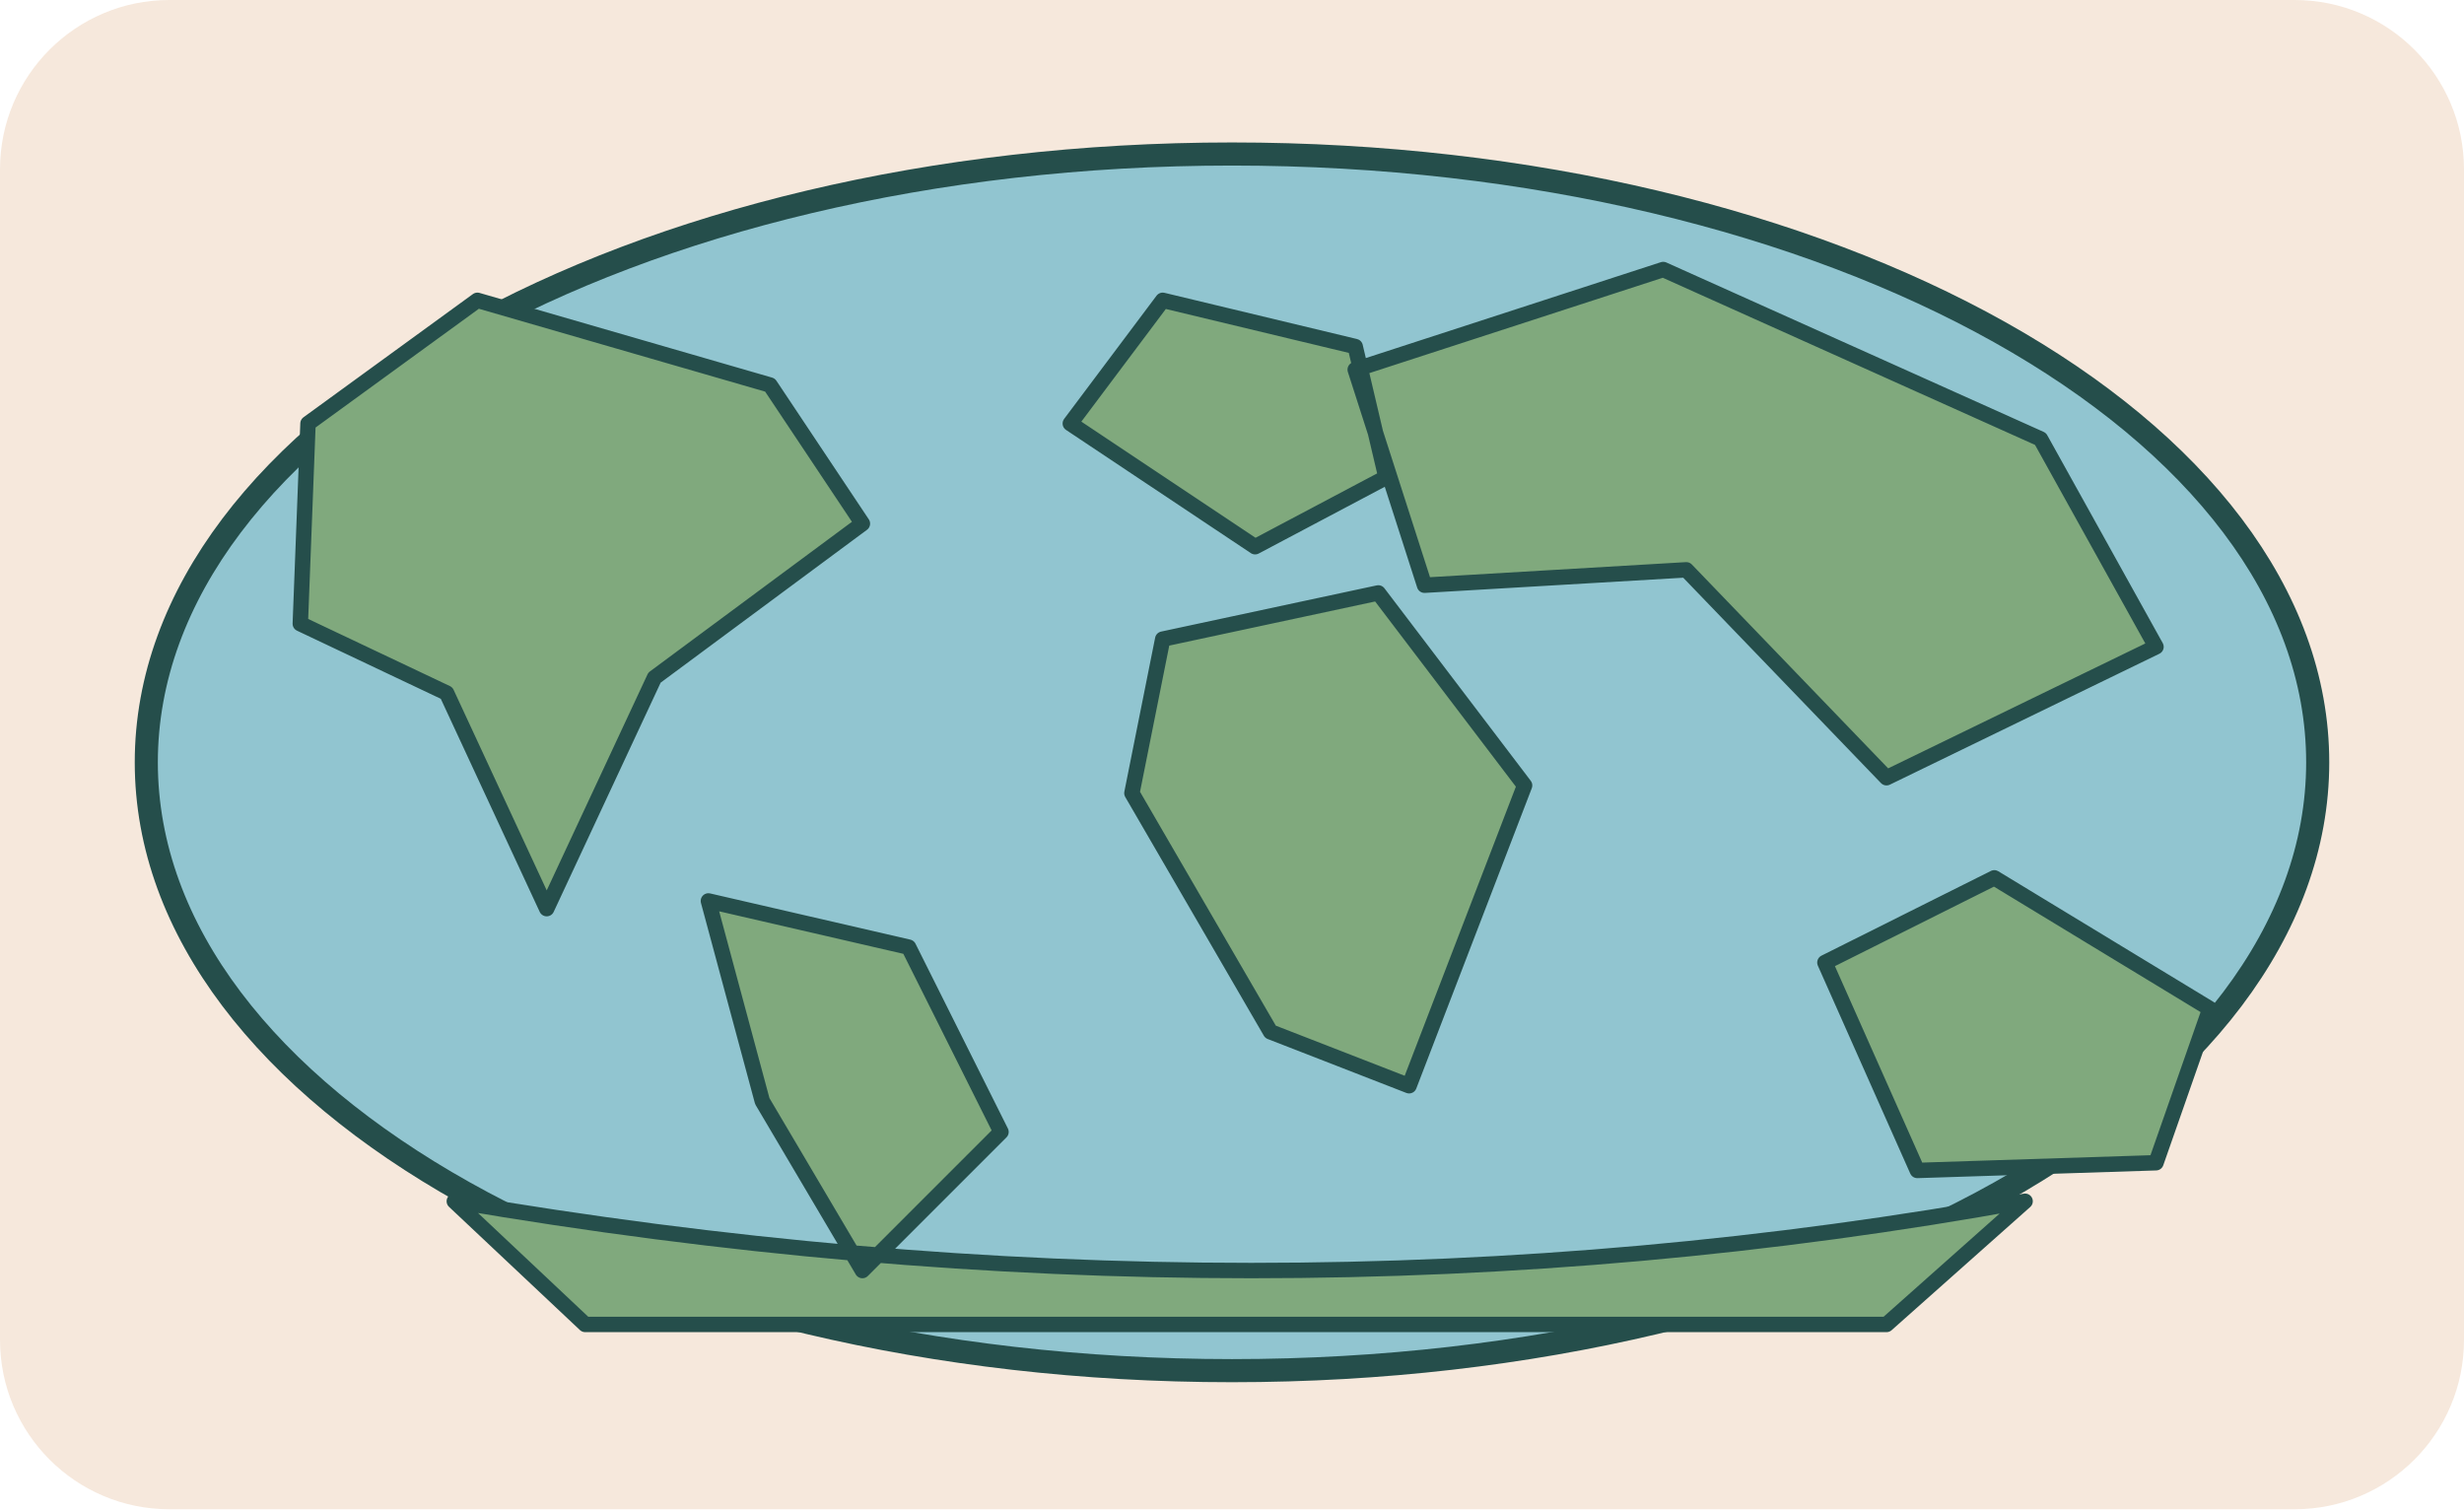
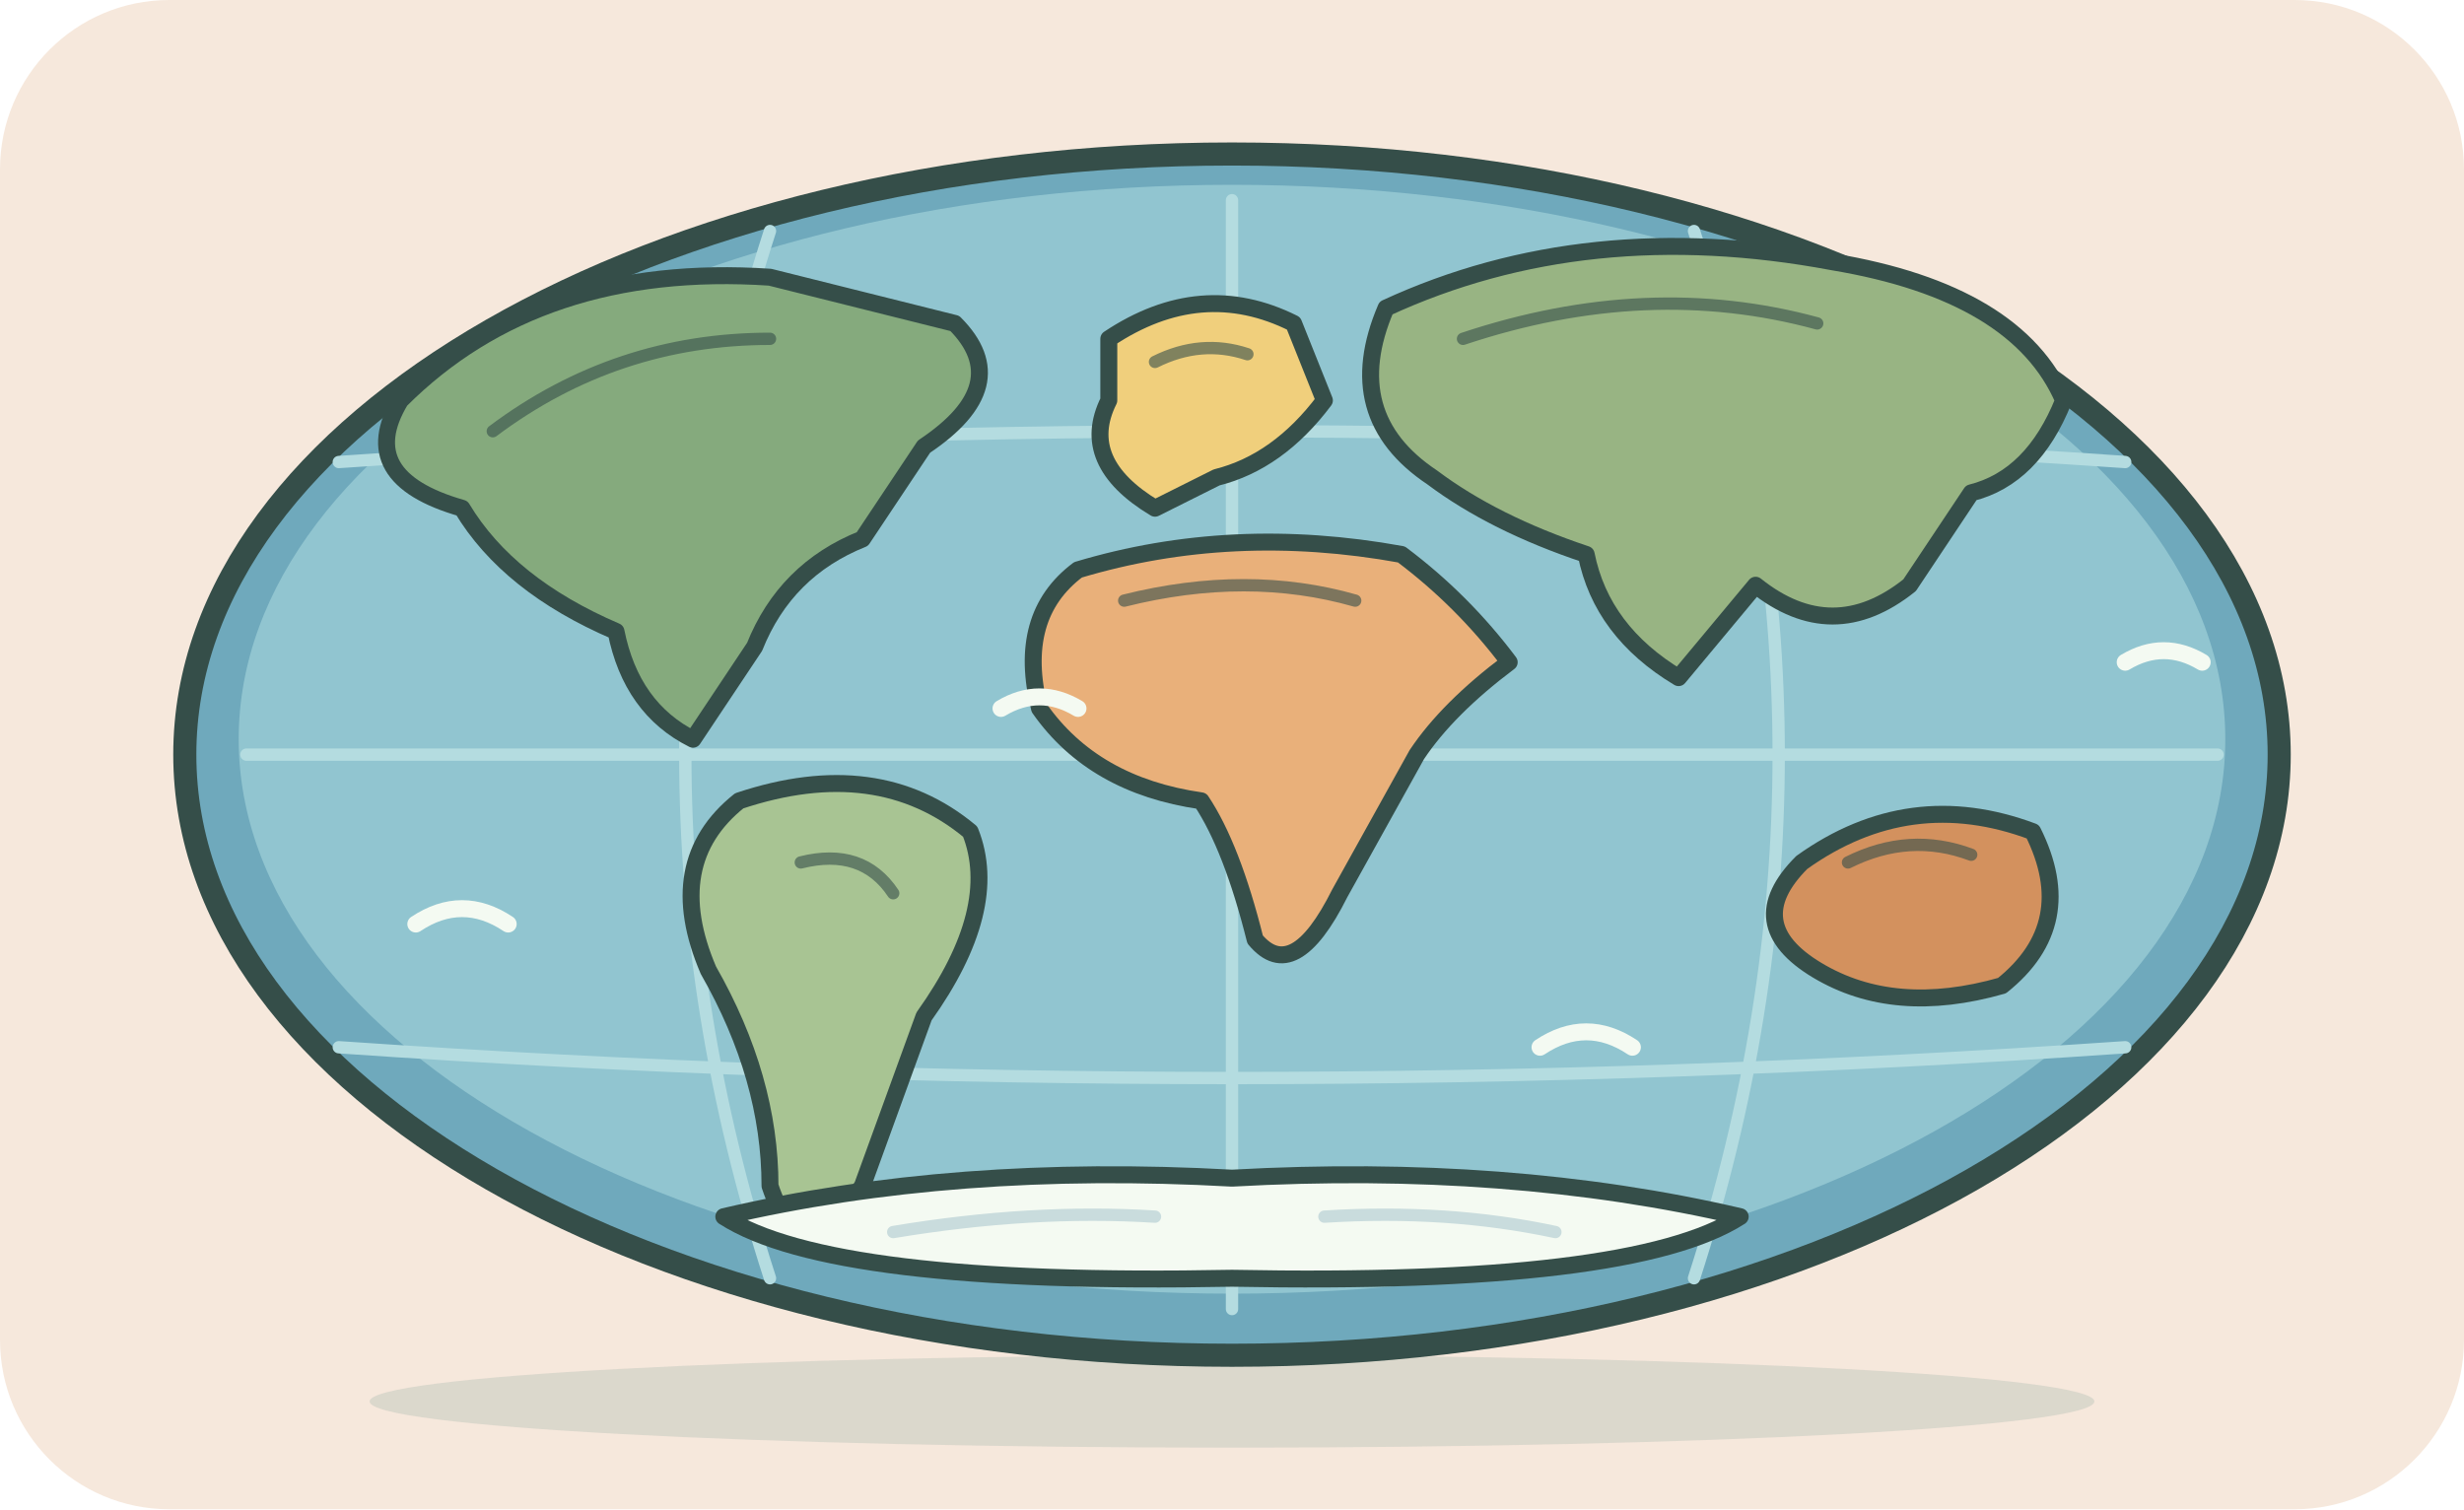
<svg xmlns="http://www.w3.org/2000/svg" viewBox="0 0 320 196" width="320" height="196" role="img" aria-labelledby="continents-art-title">
  <rect width="320" height="196" rx="22" fill="#F6E8DC" />
-   <g stroke="#254E4B" stroke-width="3" stroke-linecap="round" stroke-linejoin="round">
-     <ellipse cx="160" cy="99" rx="141" ry="79" fill="#91C5D0" />
-     <path d="m40 55 22-16 38 11 12 18-27 20-14 30-13-28-19-9Zm52 62 26 6 12 24-18 18-13-22Zm47-62 12-16 25 6 4 17-17 9Zm12 28 28-6 19 25-15 39-18-7-18-31Zm25-35 40-13 49 22 15 27-35 17-26-27-34 2Zm61 77 22-11 28 17-7 20-31 1ZM59 156q105 18 204 0l-18 16H76Z" fill="#80A97D" stroke-width="2" />
+   <ellipse cx="160" cy="182" rx="112" ry="6" fill="#4E7E78" opacity=".16" />
+   <g stroke="#354E49" stroke-linecap="round" stroke-linejoin="round">
+     <ellipse cx="160" cy="98" rx="136" ry="78" fill="#6FA9BC" stroke-width="3" />
+     <ellipse cx="160" cy="96" rx="129" ry="72" fill="#91C5D0" stroke="none" />
+     <g fill="none" stroke="#B4DCE0" stroke-width="1.6">
+       <path d="M32 98H288M44 60Q160 52 276 60M44 136Q160 144 276 136M160 26V170M100 30Q78 98 100 166M220 30Q242 98 220 166" />
+     </g>
+     <g stroke-width="2.2">
+       <path d="M52 52Q70 34 100 36L124 42Q132 50 120 58L112 70Q102 74 98 84L90 96Q82 92 80 82Q66 76 60 66Q46 62 52 52Z" fill="#85AA7D" />
+       <path d="M96 104Q114 98 126 108Q130 118 120 132L112 154Q104 166 100 154Q100 140 92 126Q86 112 96 104Z" fill="#A8C493" />
+       <path d="M144 44Q156 36 168 42L172 52Q166 60 158 62L150 66Q140 60 144 52Z" fill="#F0CF7C" />
+       <path d="M140 74Q160 68 182 72Q190 78 196 86Q188 92 184 98L174 116Q168 128 163 122Q160 110 156 104Q142 102 135 92Q132 80 140 74Z" fill="#E9B07A" />
+       <path d="M180 40Q206 28 238 34Q262 38 268 52Q264 62 256 64L248 76Q238 84 228 76L218 88Q208 82 206 72Q194 68 186 62Q174 54 180 40Z" fill="#98B483" />
+       <path d="M234 112Q248 102 264 108Q270 120 260 128Q246 132 236 126Q226 120 234 112Z" fill="#D3915E" />
+       <path d="M94 158Q124 151 160 153Q196 151 226 158Q212 167 160 166Q108 167 94 158Z" fill="#F4FAF2" />
+     </g>
+     <g fill="none" stroke-width="1.6" opacity=".6">
+       <path d="M64 56Q80 44 100 44M190 44Q214 36 236 42M146 78Q162 74 176 78M104 112q8-2 12 4M240 112q8-4 16-1M150 47q6-3 12-1" />
+     </g>
+     <path d="M116 160q18-3 34-2M172 158q16-1 30 2" fill="none" stroke="#C9DCDD" stroke-width="1.6" />
+     <g fill="none" stroke="#F4FAF2" stroke-width="2.2">
+       <path d="M54 120q6-4 12 0M200 136q6-4 12 0M276 86q5-3 10 0M130 92q5-3 10 0" />
+     </g>
  </g>
</svg>
